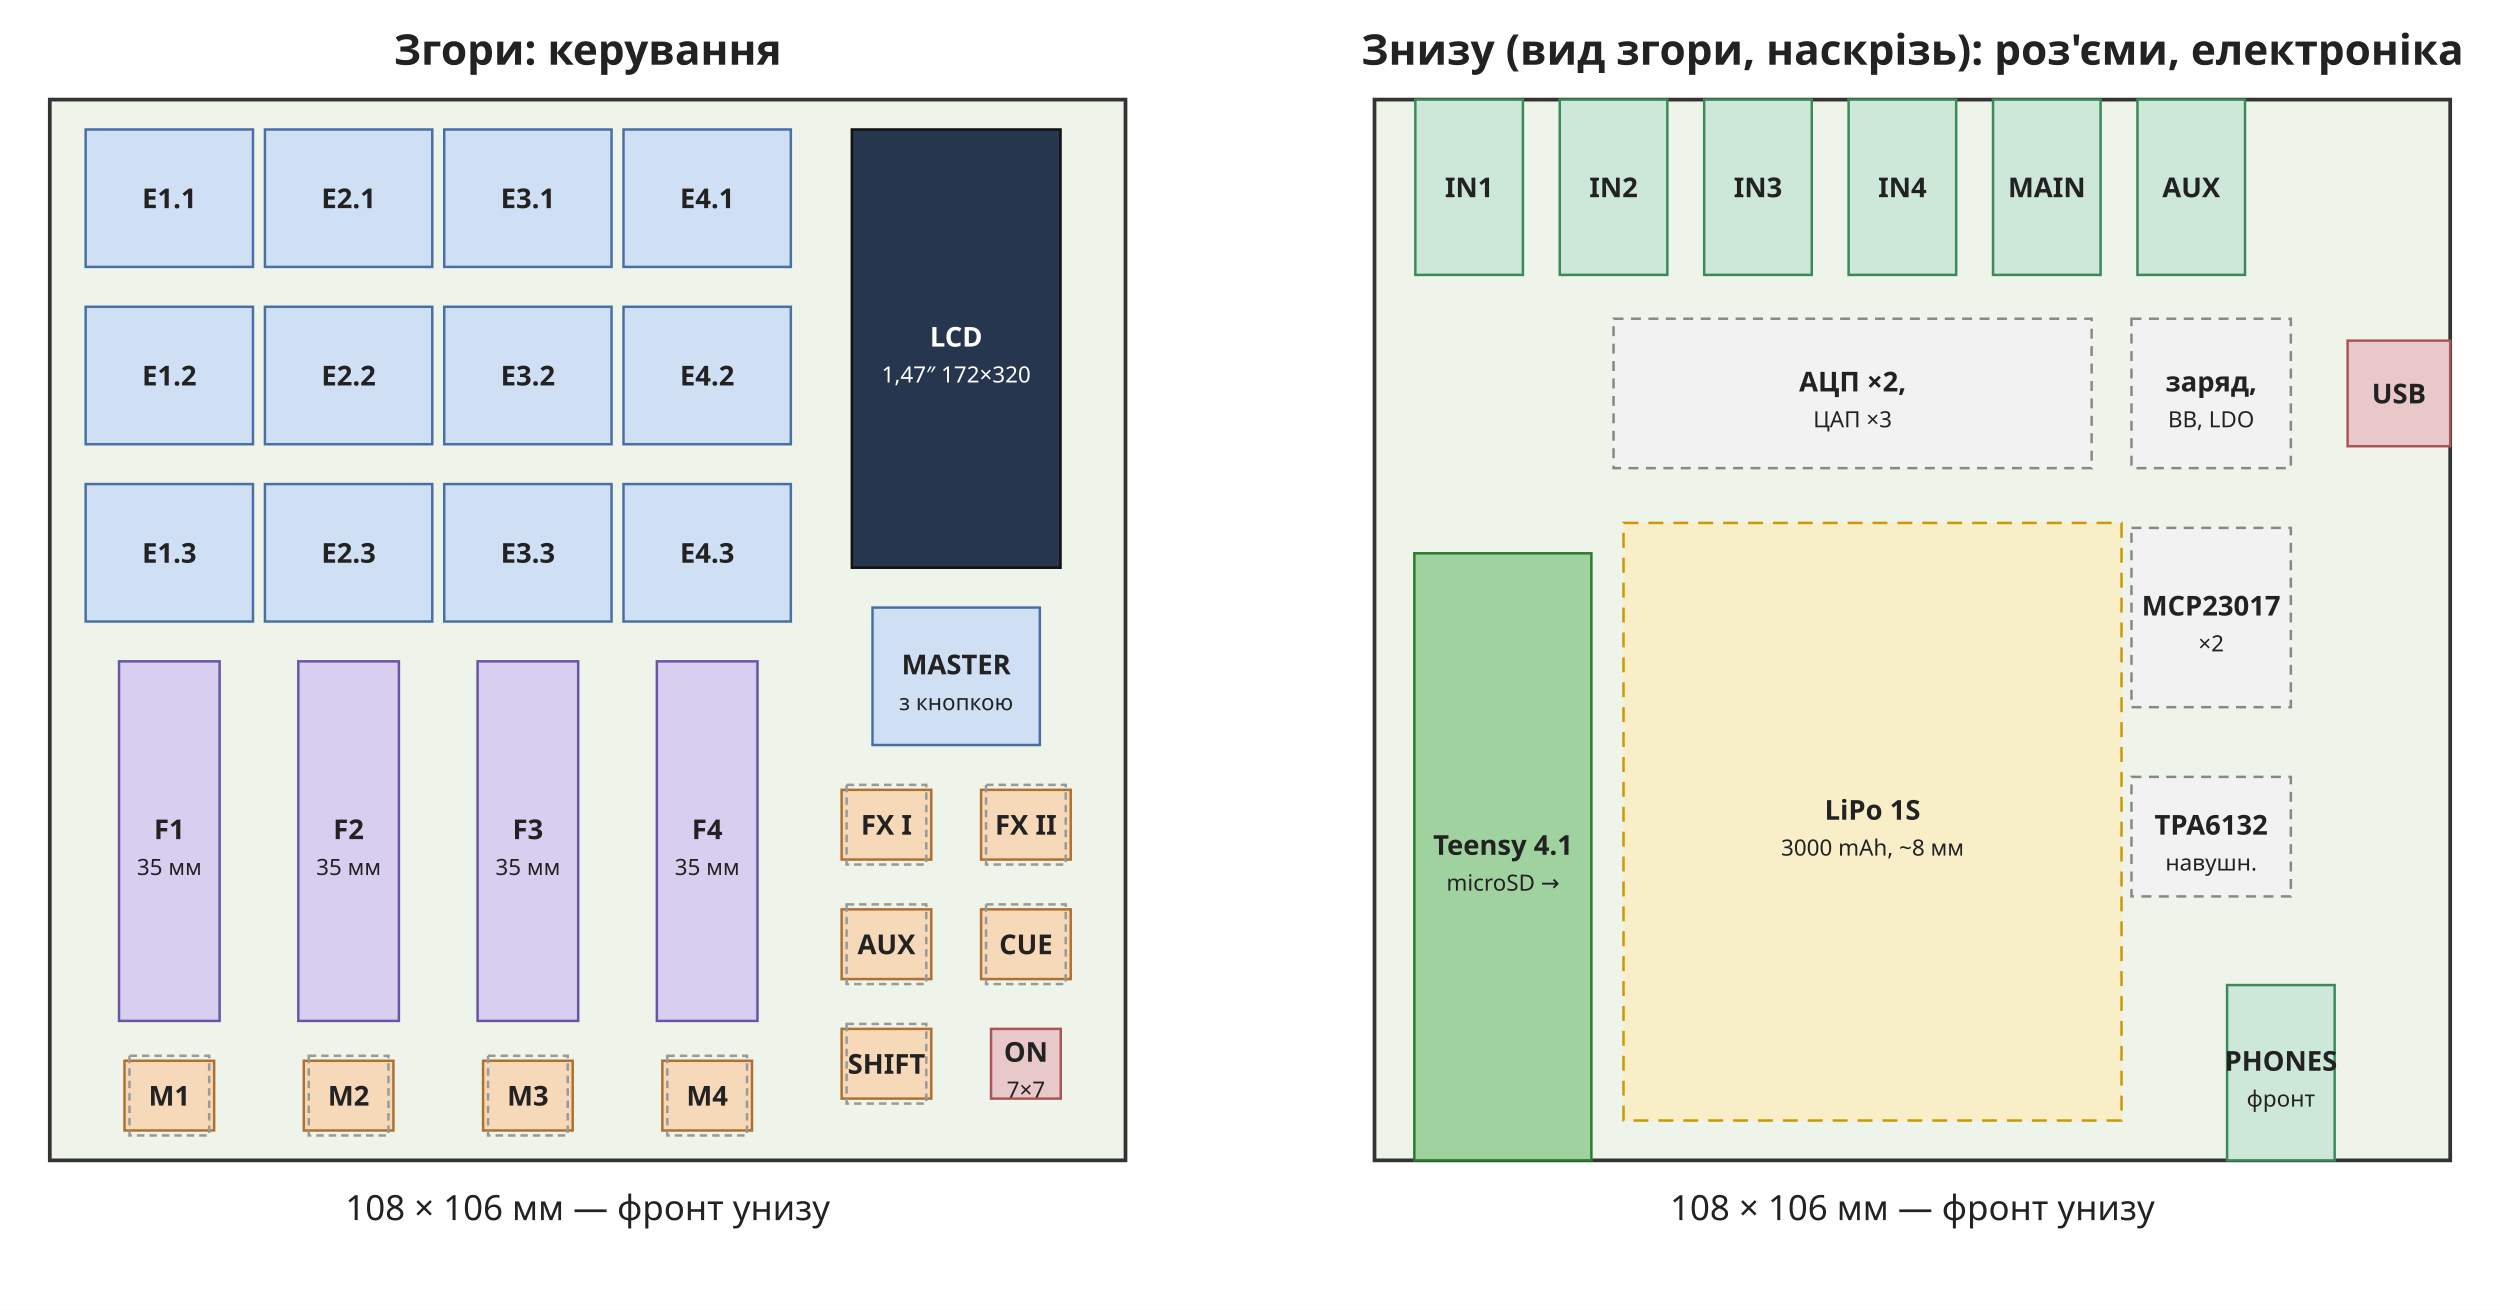
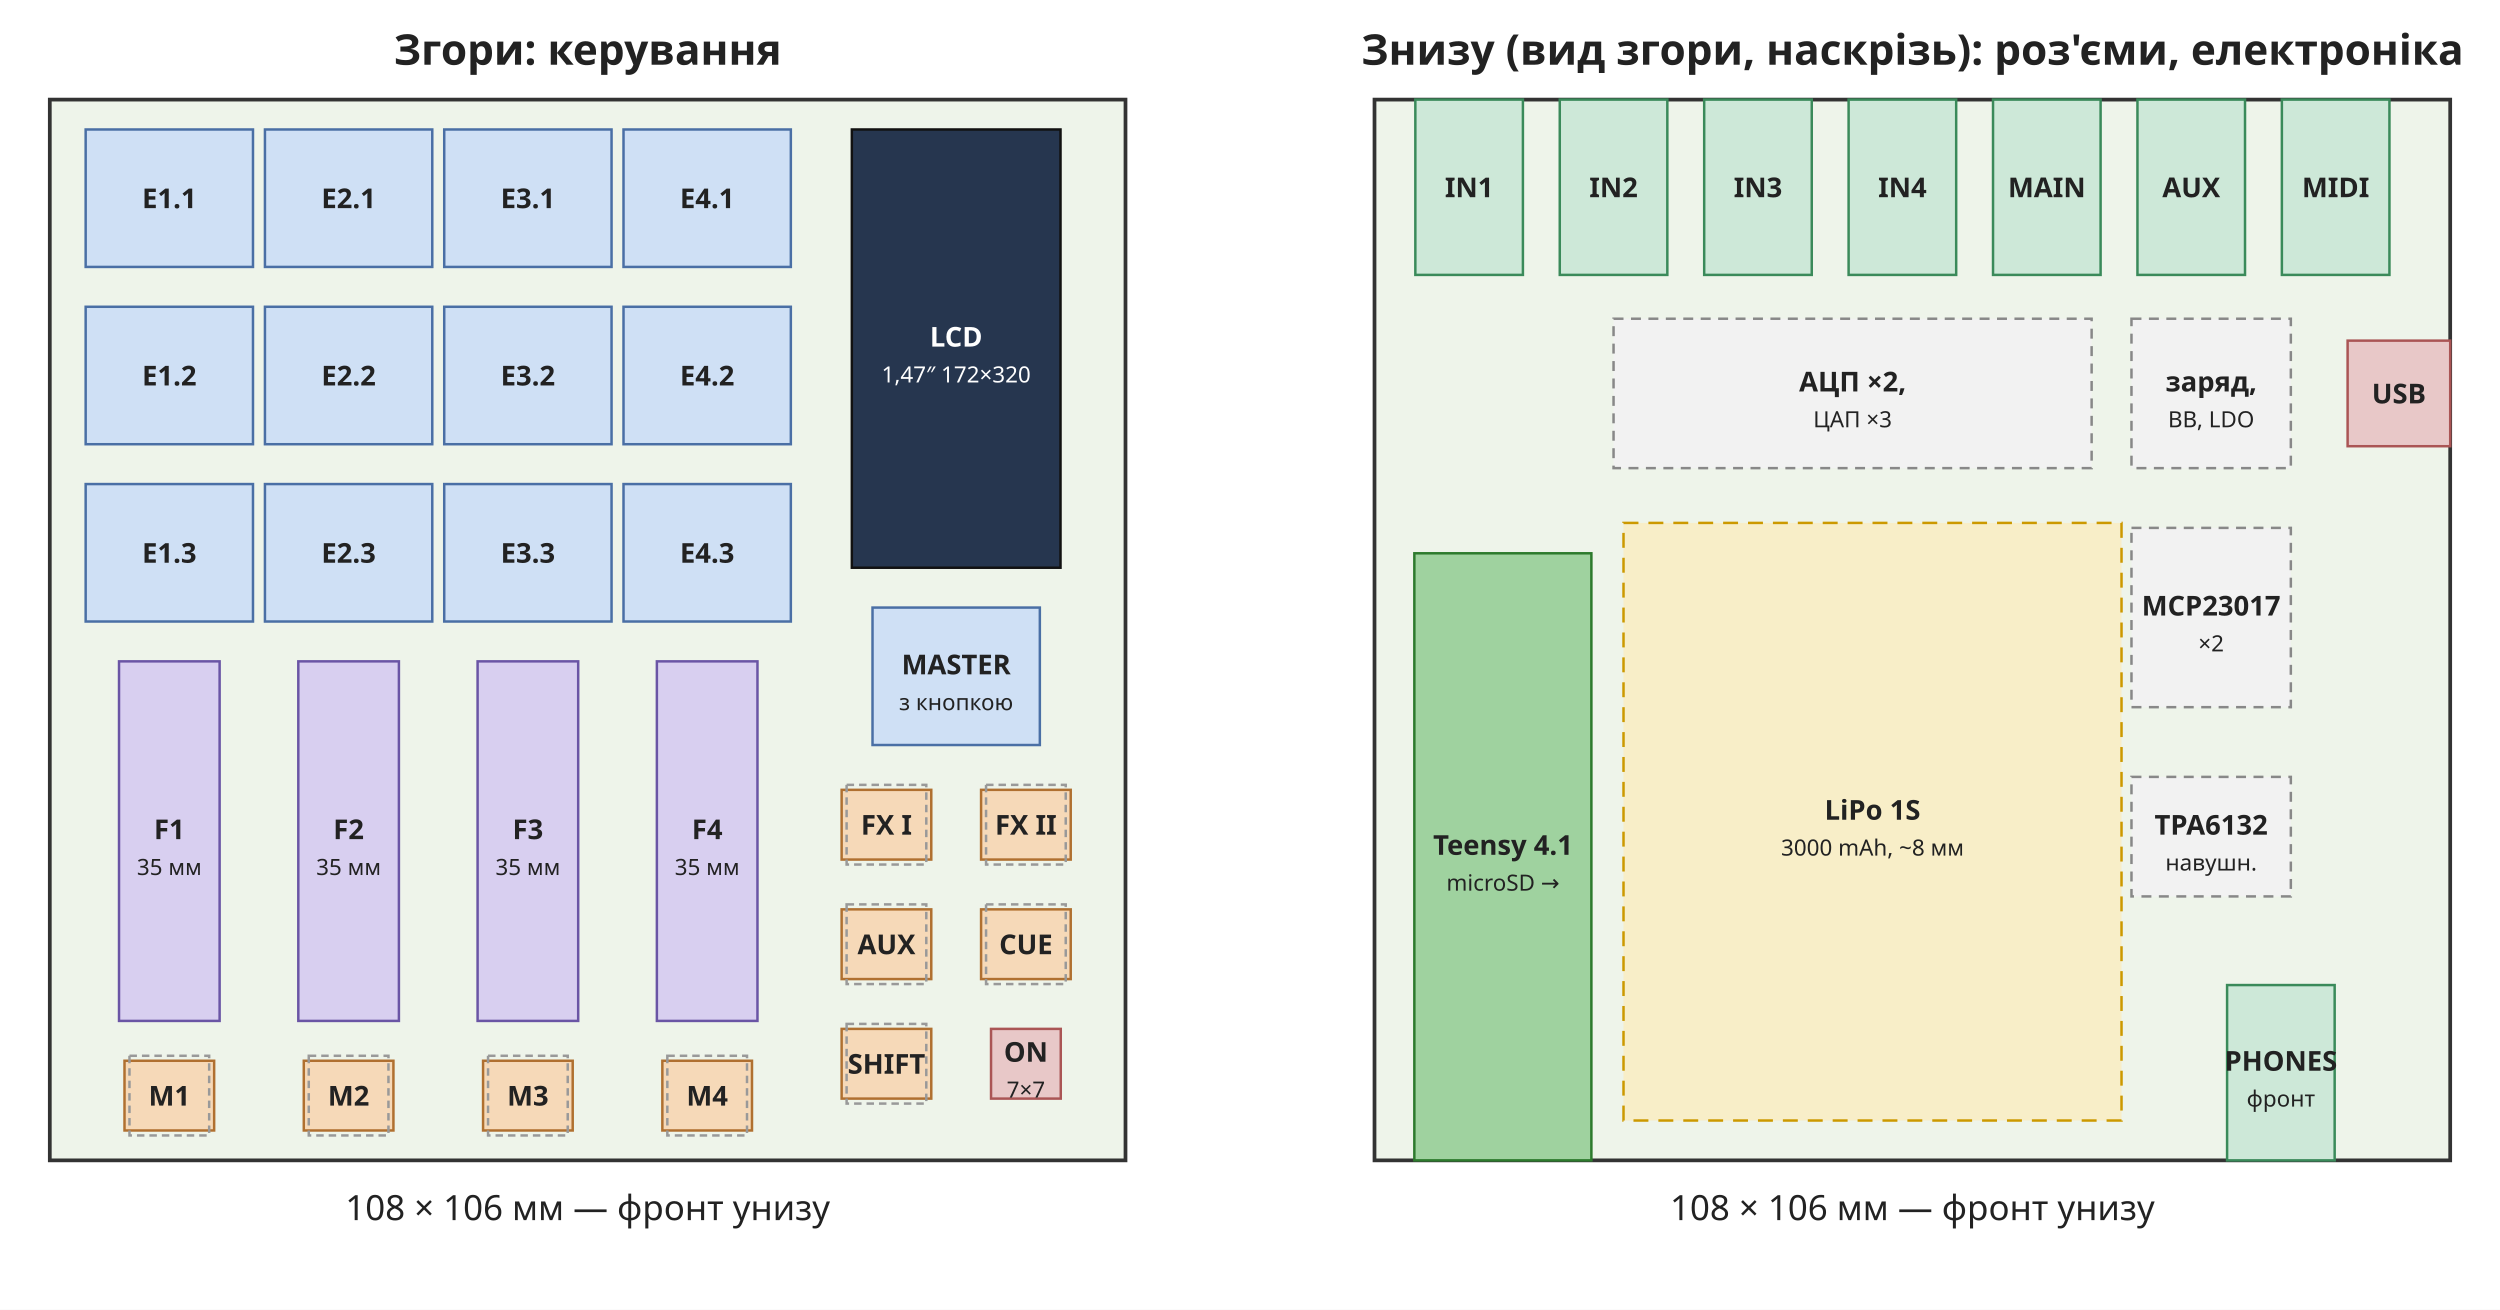
<svg xmlns="http://www.w3.org/2000/svg" width="1004" height="526" viewBox="0 0 1004 526">
  <rect width="100%" height="100%" fill="#fff" />
  <g transform="translate(20.0,40.0)">
    <rect x="0" y="0" width="432.0" height="426.0" style="fill:#eef4ea;stroke:#333;stroke-width:1.5" />
    <text x="216.0" y="-14.0" style="font-family:sans-serif;text-anchor:middle;fill:#222;font-size:17px;font-weight:bold">Згори: керування</text>
    <rect x="14.4" y="12.0" width="67.2" height="55.2" style="fill:#cfe0f5;stroke:#4a6fa5" />
    <text x="48.0" y="43.6" style="font-family:sans-serif;text-anchor:middle;fill:#222;font-size:11px;font-weight:bold">E1.1</text>
    <rect x="14.4" y="83.2" width="67.2" height="55.2" style="fill:#cfe0f5;stroke:#4a6fa5" />
    <text x="48.0" y="114.8" style="font-family:sans-serif;text-anchor:middle;fill:#222;font-size:11px;font-weight:bold">E1.2</text>
    <rect x="14.4" y="154.4" width="67.2" height="55.2" style="fill:#cfe0f5;stroke:#4a6fa5" />
    <text x="48.0" y="186.0" style="font-family:sans-serif;text-anchor:middle;fill:#222;font-size:11px;font-weight:bold">E1.3</text>
    <rect x="30.0" y="386.0" width="36.0" height="28.0" style="fill:#f6d9b8;stroke:#b07030" />
    <rect x="32.0" y="384.0" width="32.0" height="32.0" style="fill:none;stroke:#999;stroke-dasharray:3 2" />
    <text x="48.0" y="404.0" style="font-family:sans-serif;text-anchor:middle;fill:#222;font-size:11px;font-weight:bold">M1</text>
    <rect x="27.8" y="225.6" width="40.4" height="144.4" style="fill:#d8cff0;stroke:#6a55a5" />
    <text x="48.0" y="297.0" style="font-family:sans-serif;text-anchor:middle;fill:#222;font-size:11px;font-weight:bold">F1</text>
    <text x="48.0" y="311.4" style="font-family:sans-serif;text-anchor:middle;fill:#222;font-size:9px;font-weight:normal">35 мм</text>
    <rect x="86.4" y="12.0" width="67.2" height="55.2" style="fill:#cfe0f5;stroke:#4a6fa5" />
    <text x="120.0" y="43.6" style="font-family:sans-serif;text-anchor:middle;fill:#222;font-size:11px;font-weight:bold">E2.1</text>
    <rect x="86.4" y="83.2" width="67.2" height="55.2" style="fill:#cfe0f5;stroke:#4a6fa5" />
    <text x="120.0" y="114.8" style="font-family:sans-serif;text-anchor:middle;fill:#222;font-size:11px;font-weight:bold">E2.2</text>
    <rect x="86.4" y="154.4" width="67.2" height="55.2" style="fill:#cfe0f5;stroke:#4a6fa5" />
    <text x="120.0" y="186.0" style="font-family:sans-serif;text-anchor:middle;fill:#222;font-size:11px;font-weight:bold">E2.3</text>
    <rect x="102.0" y="386.0" width="36.0" height="28.0" style="fill:#f6d9b8;stroke:#b07030" />
    <rect x="104.0" y="384.0" width="32.0" height="32.0" style="fill:none;stroke:#999;stroke-dasharray:3 2" />
    <text x="120.0" y="404.0" style="font-family:sans-serif;text-anchor:middle;fill:#222;font-size:11px;font-weight:bold">M2</text>
    <rect x="99.8" y="225.6" width="40.4" height="144.4" style="fill:#d8cff0;stroke:#6a55a5" />
    <text x="120.0" y="297.0" style="font-family:sans-serif;text-anchor:middle;fill:#222;font-size:11px;font-weight:bold">F2</text>
    <text x="120.0" y="311.4" style="font-family:sans-serif;text-anchor:middle;fill:#222;font-size:9px;font-weight:normal">35 мм</text>
    <rect x="158.4" y="12.0" width="67.2" height="55.2" style="fill:#cfe0f5;stroke:#4a6fa5" />
    <text x="192.0" y="43.6" style="font-family:sans-serif;text-anchor:middle;fill:#222;font-size:11px;font-weight:bold">E3.1</text>
    <rect x="158.4" y="83.2" width="67.2" height="55.2" style="fill:#cfe0f5;stroke:#4a6fa5" />
    <text x="192.0" y="114.8" style="font-family:sans-serif;text-anchor:middle;fill:#222;font-size:11px;font-weight:bold">E3.2</text>
    <rect x="158.4" y="154.4" width="67.2" height="55.2" style="fill:#cfe0f5;stroke:#4a6fa5" />
    <text x="192.0" y="186.0" style="font-family:sans-serif;text-anchor:middle;fill:#222;font-size:11px;font-weight:bold">E3.3</text>
    <rect x="174.0" y="386.0" width="36.0" height="28.0" style="fill:#f6d9b8;stroke:#b07030" />
    <rect x="176.0" y="384.0" width="32.0" height="32.0" style="fill:none;stroke:#999;stroke-dasharray:3 2" />
    <text x="192.0" y="404.0" style="font-family:sans-serif;text-anchor:middle;fill:#222;font-size:11px;font-weight:bold">M3</text>
    <rect x="171.8" y="225.6" width="40.4" height="144.4" style="fill:#d8cff0;stroke:#6a55a5" />
    <text x="192.0" y="297.0" style="font-family:sans-serif;text-anchor:middle;fill:#222;font-size:11px;font-weight:bold">F3</text>
    <text x="192.0" y="311.4" style="font-family:sans-serif;text-anchor:middle;fill:#222;font-size:9px;font-weight:normal">35 мм</text>
    <rect x="230.4" y="12.0" width="67.2" height="55.2" style="fill:#cfe0f5;stroke:#4a6fa5" />
    <text x="264.0" y="43.6" style="font-family:sans-serif;text-anchor:middle;fill:#222;font-size:11px;font-weight:bold">E4.1</text>
    <rect x="230.4" y="83.2" width="67.2" height="55.2" style="fill:#cfe0f5;stroke:#4a6fa5" />
    <text x="264.0" y="114.8" style="font-family:sans-serif;text-anchor:middle;fill:#222;font-size:11px;font-weight:bold">E4.2</text>
    <rect x="230.4" y="154.4" width="67.2" height="55.2" style="fill:#cfe0f5;stroke:#4a6fa5" />
    <text x="264.0" y="186.0" style="font-family:sans-serif;text-anchor:middle;fill:#222;font-size:11px;font-weight:bold">E4.3</text>
    <rect x="246.0" y="386.0" width="36.0" height="28.0" style="fill:#f6d9b8;stroke:#b07030" />
    <rect x="248.0" y="384.0" width="32.0" height="32.0" style="fill:none;stroke:#999;stroke-dasharray:3 2" />
    <text x="264.0" y="404.0" style="font-family:sans-serif;text-anchor:middle;fill:#222;font-size:11px;font-weight:bold">M4</text>
    <rect x="243.8" y="225.6" width="40.4" height="144.4" style="fill:#d8cff0;stroke:#6a55a5" />
    <text x="264.0" y="297.0" style="font-family:sans-serif;text-anchor:middle;fill:#222;font-size:11px;font-weight:bold">F4</text>
    <text x="264.0" y="311.4" style="font-family:sans-serif;text-anchor:middle;fill:#222;font-size:9px;font-weight:normal">35 мм</text>
    <rect x="322.1" y="12.0" width="83.8" height="176.0" style="fill:#26364f;stroke:#111" />
    <text x="364.0" y="99.2" style="font-family:sans-serif;text-anchor:middle;fill:#fff;font-size:11px;font-weight:bold">LCD</text>
    <text x="364.0" y="113.6" style="font-family:sans-serif;text-anchor:middle;fill:#fff;font-size:9px;font-weight:normal">1,47″ 172×320</text>
    <rect x="330.4" y="204.0" width="67.2" height="55.2" style="fill:#cfe0f5;stroke:#4a6fa5" />
    <text x="364.0" y="230.8" style="font-family:sans-serif;text-anchor:middle;fill:#222;font-size:11px;font-weight:bold">MASTER</text>
    <text x="364.0" y="245.2" style="font-family:sans-serif;text-anchor:middle;fill:#222;font-size:9px;font-weight:normal">з кнопкою</text>
    <rect x="318.0" y="277.2" width="36.0" height="28.0" style="fill:#f6d9b8;stroke:#b07030" />
    <rect x="320.0" y="275.2" width="32.0" height="32.0" style="fill:none;stroke:#999;stroke-dasharray:3 2" />
    <text x="336.0" y="295.2" style="font-family:sans-serif;text-anchor:middle;fill:#222;font-size:11px;font-weight:bold">FX I</text>
    <rect x="374.0" y="277.2" width="36.0" height="28.0" style="fill:#f6d9b8;stroke:#b07030" />
    <rect x="376.0" y="275.2" width="32.0" height="32.0" style="fill:none;stroke:#999;stroke-dasharray:3 2" />
    <text x="392.0" y="295.2" style="font-family:sans-serif;text-anchor:middle;fill:#222;font-size:11px;font-weight:bold">FX II</text>
    <rect x="318.0" y="325.2" width="36.0" height="28.0" style="fill:#f6d9b8;stroke:#b07030" />
    <rect x="320.0" y="323.2" width="32.0" height="32.0" style="fill:none;stroke:#999;stroke-dasharray:3 2" />
    <text x="336.0" y="343.2" style="font-family:sans-serif;text-anchor:middle;fill:#222;font-size:11px;font-weight:bold">AUX</text>
    <rect x="374.0" y="325.2" width="36.0" height="28.0" style="fill:#f6d9b8;stroke:#b07030" />
    <rect x="376.0" y="323.2" width="32.0" height="32.0" style="fill:none;stroke:#999;stroke-dasharray:3 2" />
    <text x="392.0" y="343.2" style="font-family:sans-serif;text-anchor:middle;fill:#222;font-size:11px;font-weight:bold">CUE</text>
    <rect x="318.0" y="373.2" width="36.0" height="28.0" style="fill:#f6d9b8;stroke:#b07030" />
    <rect x="320.0" y="371.2" width="32.0" height="32.0" style="fill:none;stroke:#999;stroke-dasharray:3 2" />
    <text x="336.0" y="391.2" style="font-family:sans-serif;text-anchor:middle;fill:#222;font-size:11px;font-weight:bold">SHIFT</text>
    <rect x="378.0" y="373.2" width="28.0" height="28.0" style="fill:#e8c8c8;stroke:#a55" />
    <text x="392.0" y="386.4" style="font-family:sans-serif;text-anchor:middle;fill:#222;font-size:11px;font-weight:bold">ON</text>
    <text x="392.0" y="400.8" style="font-family:sans-serif;text-anchor:middle;fill:#222;font-size:9px;font-weight:normal">7×7</text>
    <text x="216.0" y="450.0" style="font-family:sans-serif;text-anchor:middle;fill:#222;font-size:14px;font-weight:normal">108 × 106 мм — фронт унизу</text>
  </g>
  <g transform="translate(552.0,40.0)">
    <rect x="0" y="0" width="432.0" height="426.0" style="fill:#eef4ea;stroke:#333;stroke-width:1.5" />
    <text x="216.0" y="-14.0" style="font-family:sans-serif;text-anchor:middle;fill:#222;font-size:17px;font-weight:bold">Знизу (вид згори, наскрізь): роз'єми, електроніка</text>
    <rect x="16.4" y="0.0" width="43.2" height="70.4" style="fill:#cde8d8;stroke:#3a8a5a" />
    <text x="38.0" y="39.2" style="font-family:sans-serif;text-anchor:middle;fill:#222;font-size:11px;font-weight:bold">IN1</text>
    <rect x="74.4" y="0.0" width="43.2" height="70.4" style="fill:#cde8d8;stroke:#3a8a5a" />
    <text x="96.0" y="39.2" style="font-family:sans-serif;text-anchor:middle;fill:#222;font-size:11px;font-weight:bold">IN2</text>
    <rect x="132.4" y="0.0" width="43.2" height="70.4" style="fill:#cde8d8;stroke:#3a8a5a" />
    <text x="154.0" y="39.2" style="font-family:sans-serif;text-anchor:middle;fill:#222;font-size:11px;font-weight:bold">IN3</text>
    <rect x="190.4" y="0.0" width="43.2" height="70.4" style="fill:#cde8d8;stroke:#3a8a5a" />
    <text x="212.0" y="39.2" style="font-family:sans-serif;text-anchor:middle;fill:#222;font-size:11px;font-weight:bold">IN4</text>
    <rect x="248.4" y="0.0" width="43.2" height="70.4" style="fill:#cde8d8;stroke:#3a8a5a" />
    <text x="270.0" y="39.2" style="font-family:sans-serif;text-anchor:middle;fill:#222;font-size:11px;font-weight:bold">MAIN</text>
    <rect x="306.4" y="0.0" width="43.2" height="70.4" style="fill:#cde8d8;stroke:#3a8a5a" />
    <text x="328.0" y="39.2" style="font-family:sans-serif;text-anchor:middle;fill:#222;font-size:11px;font-weight:bold">AUX</text>
+     <rect x="364.4" y="0.0" width="43.2" height="70.4" style="fill:#cde8d8;stroke:#3a8a5a" />
+     <text x="386.0" y="39.2" style="font-family:sans-serif;text-anchor:middle;fill:#222;font-size:11px;font-weight:bold">MIDI</text>
    <rect x="342.4" y="355.6" width="43.2" height="70.4" style="fill:#cde8d8;stroke:#3a8a5a" />
    <text x="364.0" y="390.0" style="font-family:sans-serif;text-anchor:middle;fill:#222;font-size:11px;font-weight:bold">PHONES</text>
    <text x="364.0" y="404.4" style="font-family:sans-serif;text-anchor:middle;fill:#222;font-size:9px;font-weight:normal">фронт</text>
    <rect x="16.0" y="182.2" width="71.1" height="243.8" style="fill:#9fd29f;stroke:#2d7a2d" />
    <text x="51.6" y="303.3" style="font-family:sans-serif;text-anchor:middle;fill:#222;font-size:11px;font-weight:bold">Teensy 4.1</text>
    <text x="51.6" y="317.7" style="font-family:sans-serif;text-anchor:middle;fill:#222;font-size:9px;font-weight:normal">microSD →</text>
    <rect x="390.8" y="96.8" width="41.2" height="42.4" style="fill:#e8c8c8;stroke:#a55" />
    <text x="411.4" y="122.0" style="font-family:sans-serif;text-anchor:middle;fill:#222;font-size:11px;font-weight:bold">USB</text>
    <rect x="100.0" y="170.0" width="200.0" height="240.0" style="fill:#ffe9b0;fill-opacity:0.6;stroke:#c90;stroke-dasharray:6 4" />
    <text x="200.0" y="289.2" style="font-family:sans-serif;text-anchor:middle;fill:#222;font-size:11px;font-weight:bold">LiPo 1S</text>
    <text x="200.0" y="303.6" style="font-family:sans-serif;text-anchor:middle;fill:#222;font-size:9px;font-weight:normal">3000 mAh, ~8 мм</text>
    <rect x="96.0" y="88.0" width="192.0" height="60.0" style="fill:#f2f2f2;stroke:#888;stroke-dasharray:4 3" />
    <text x="192.0" y="117.2" style="font-family:sans-serif;text-anchor:middle;fill:#222;font-size:11px;font-weight:bold">АЦП ×2,</text>
    <text x="192.0" y="131.6" style="font-family:sans-serif;text-anchor:middle;fill:#222;font-size:9px;font-weight:normal">ЦАП ×3</text>
    <rect x="304.0" y="88.0" width="64.0" height="60.0" style="fill:#f2f2f2;stroke:#888;stroke-dasharray:4 3" />
    <text x="336.0" y="117.2" style="font-family:sans-serif;text-anchor:middle;fill:#222;font-size:11px;font-weight:bold">заряд,</text>
    <text x="336.0" y="131.6" style="font-family:sans-serif;text-anchor:middle;fill:#222;font-size:9px;font-weight:normal">BB, LDO</text>
    <rect x="304.0" y="172.0" width="64.0" height="72.0" style="fill:#f2f2f2;stroke:#888;stroke-dasharray:4 3" />
    <text x="336.0" y="207.2" style="font-family:sans-serif;text-anchor:middle;fill:#222;font-size:11px;font-weight:bold">MCP23017</text>
    <text x="336.0" y="221.6" style="font-family:sans-serif;text-anchor:middle;fill:#222;font-size:9px;font-weight:normal">×2</text>
    <rect x="304.0" y="272.0" width="64.0" height="48.0" style="fill:#f2f2f2;stroke:#888;stroke-dasharray:4 3" />
    <text x="336.0" y="295.2" style="font-family:sans-serif;text-anchor:middle;fill:#222;font-size:11px;font-weight:bold">TPA6132</text>
    <text x="336.0" y="309.6" style="font-family:sans-serif;text-anchor:middle;fill:#222;font-size:9px;font-weight:normal">навушн.</text>
    <text x="216.0" y="450.0" style="font-family:sans-serif;text-anchor:middle;fill:#222;font-size:14px;font-weight:normal">108 × 106 мм — фронт унизу</text>
  </g>
</svg>
